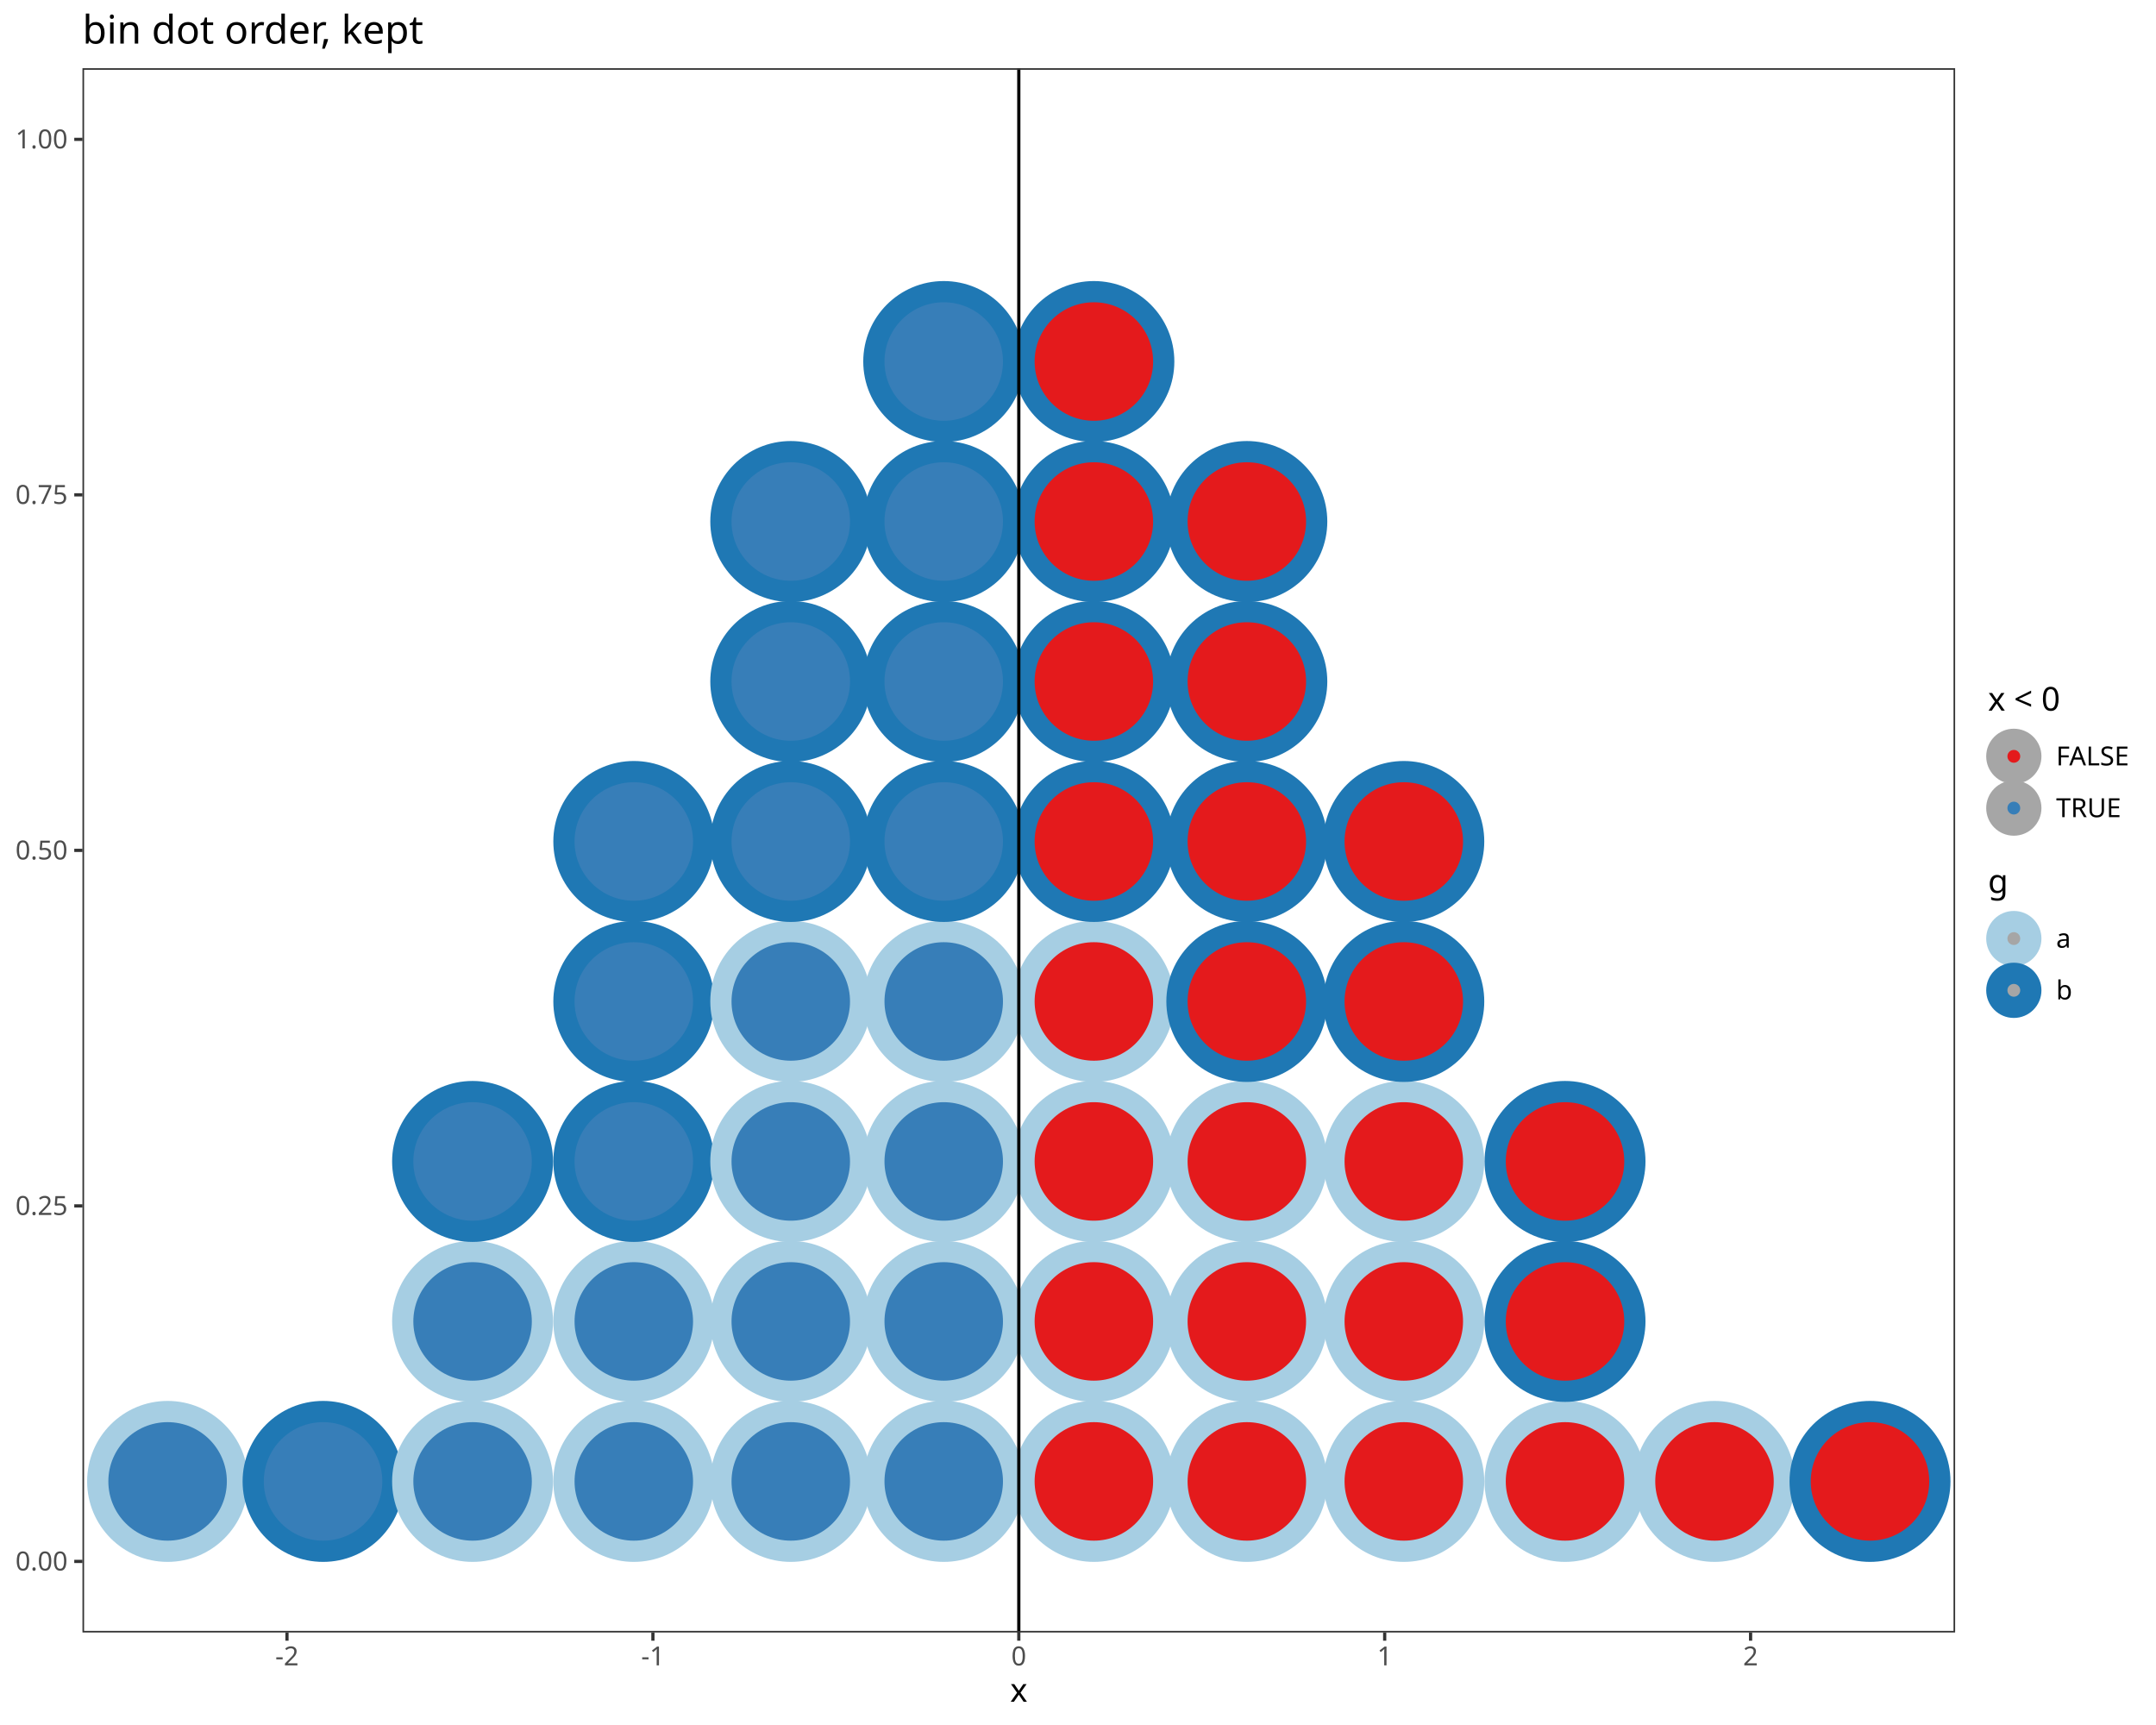
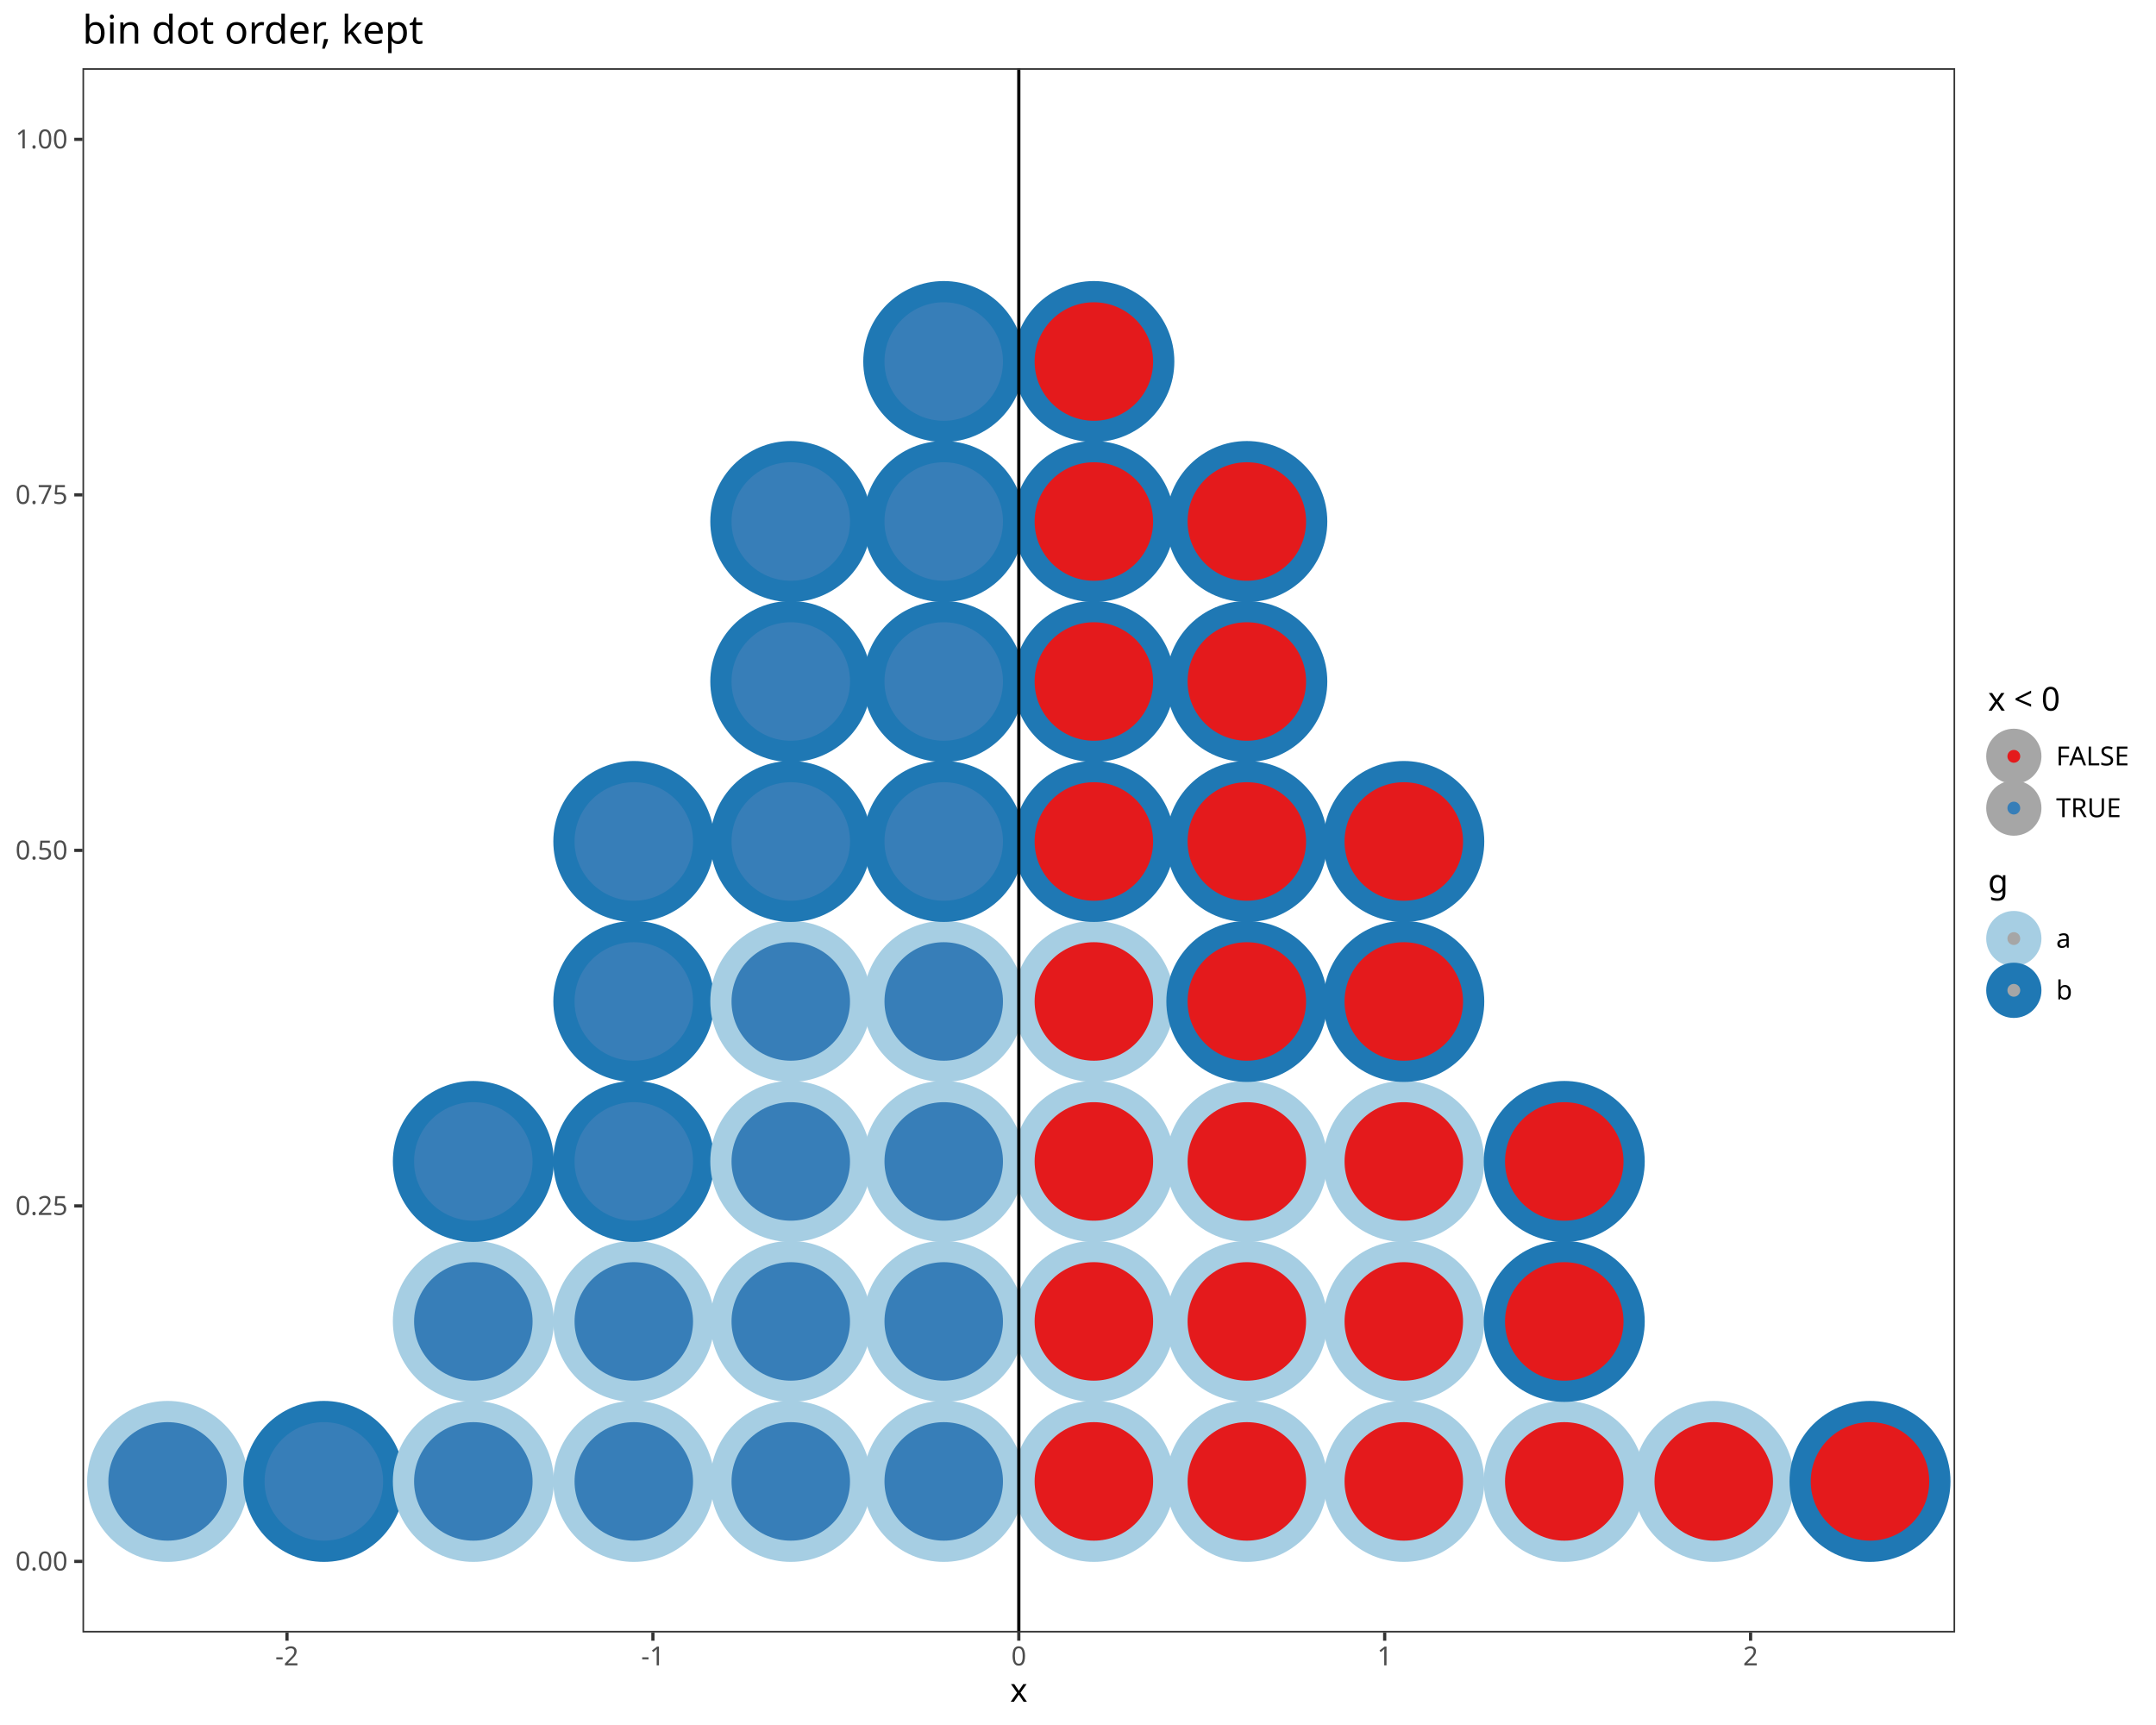
<svg xmlns="http://www.w3.org/2000/svg" class="svglite" data-engine-version="2.0" width="720.00pt" height="576.00pt" viewBox="0 0 720.00 576.00">
  <defs>
    <style type="text/css">
    .svglite line, .svglite polyline, .svglite polygon, .svglite path, .svglite rect, .svglite circle {
      fill: none;
      stroke: #000000;
      stroke-linecap: round;
      stroke-linejoin: round;
      stroke-miterlimit: 10.00;
    }
  </style>
  </defs>
  <rect width="100%" height="100%" style="stroke: none; fill: #FFFFFF;" />
  <defs>
    <clipPath id="cpMC4wMHw3MjAuMDB8MC4wMHw1NzYuMDA=">
      <rect x="0.00" y="0.00" width="720.00" height="576.00" />
    </clipPath>
  </defs>
  <g clip-path="url(#cpMC4wMHw3MjAuMDB8MC4wMHw1NzYuMDA=)">
    <rect x="0.00" y="0.00" width="720.00" height="576.00" style="stroke-width: 1.07; stroke: #FFFFFF; fill: #FFFFFF;" />
  </g>
  <defs>
    <clipPath id="cpMjcuNTR8NjUyLjkyfDIyLjc4fDU0NS4xMQ==">
      <rect x="27.54" y="22.78" width="625.38" height="522.33" />
    </clipPath>
  </defs>
  <g clip-path="url(#cpMjcuNTR8NjUyLjkyfDIyLjc4fDU0NS4xMQ==)">
    <rect x="27.54" y="22.78" width="625.38" height="522.33" style="stroke-width: 1.07; stroke: none; fill: #FFFFFF;" />
    <circle cx="55.97" cy="494.66" r="23.33" style="stroke-width: 7.09; stroke: #A6CEE3; fill: #377EB8;" />
-     <circle cx="107.89" cy="494.66" r="23.33" style="stroke-width: 7.09; stroke: #1F78B4; fill: #377EB8;" />
-     <circle cx="157.82" cy="494.66" r="23.33" style="stroke-width: 7.09; stroke: #A6CEE3; fill: #377EB8;" />
-     <circle cx="157.82" cy="441.24" r="23.33" style="stroke-width: 7.09; stroke: #A6CEE3; fill: #377EB8;" />
-     <circle cx="157.82" cy="387.82" r="23.33" style="stroke-width: 7.09; stroke: #1F78B4; fill: #377EB8;" />
+     <circle cx="108.15" cy="494.66" r="23.33" style="stroke-width: 7.09; stroke: #1F78B4; fill: #377EB8;" />
+     <circle cx="158.07" cy="494.66" r="23.33" style="stroke-width: 7.09; stroke: #A6CEE3; fill: #377EB8;" />
+     <circle cx="158.07" cy="441.24" r="23.33" style="stroke-width: 7.09; stroke: #A6CEE3; fill: #377EB8;" />
+     <circle cx="158.07" cy="387.82" r="23.33" style="stroke-width: 7.09; stroke: #1F78B4; fill: #377EB8;" />
    <circle cx="211.66" cy="494.66" r="23.33" style="stroke-width: 7.09; stroke: #A6CEE3; fill: #377EB8;" />
    <circle cx="211.66" cy="441.24" r="23.33" style="stroke-width: 7.09; stroke: #A6CEE3; fill: #377EB8;" />
    <circle cx="211.66" cy="387.82" r="23.33" style="stroke-width: 7.09; stroke: #1F78B4; fill: #377EB8;" />
    <circle cx="211.66" cy="334.40" r="23.33" style="stroke-width: 7.09; stroke: #1F78B4; fill: #377EB8;" />
    <circle cx="211.66" cy="280.98" r="23.33" style="stroke-width: 7.09; stroke: #1F78B4; fill: #377EB8;" />
    <circle cx="264.08" cy="494.66" r="23.33" style="stroke-width: 7.09; stroke: #A6CEE3; fill: #377EB8;" />
    <circle cx="264.08" cy="441.24" r="23.33" style="stroke-width: 7.09; stroke: #A6CEE3; fill: #377EB8;" />
    <circle cx="264.08" cy="387.82" r="23.33" style="stroke-width: 7.09; stroke: #A6CEE3; fill: #377EB8;" />
    <circle cx="264.08" cy="334.40" r="23.33" style="stroke-width: 7.09; stroke: #A6CEE3; fill: #377EB8;" />
    <circle cx="264.08" cy="280.98" r="23.33" style="stroke-width: 7.09; stroke: #1F78B4; fill: #377EB8;" />
    <circle cx="264.08" cy="227.56" r="23.33" style="stroke-width: 7.09; stroke: #1F78B4; fill: #377EB8;" />
    <circle cx="264.08" cy="174.14" r="23.33" style="stroke-width: 7.09; stroke: #1F78B4; fill: #377EB8;" />
    <circle cx="315.16" cy="494.66" r="23.33" style="stroke-width: 7.09; stroke: #A6CEE3; fill: #377EB8;" />
    <circle cx="315.16" cy="441.24" r="23.33" style="stroke-width: 7.09; stroke: #A6CEE3; fill: #377EB8;" />
    <circle cx="315.16" cy="387.82" r="23.33" style="stroke-width: 7.09; stroke: #A6CEE3; fill: #377EB8;" />
    <circle cx="315.16" cy="334.40" r="23.33" style="stroke-width: 7.09; stroke: #A6CEE3; fill: #377EB8;" />
    <circle cx="315.16" cy="280.98" r="23.33" style="stroke-width: 7.09; stroke: #1F78B4; fill: #377EB8;" />
    <circle cx="315.16" cy="227.56" r="23.33" style="stroke-width: 7.09; stroke: #1F78B4; fill: #377EB8;" />
    <circle cx="315.16" cy="174.14" r="23.33" style="stroke-width: 7.09; stroke: #1F78B4; fill: #377EB8;" />
    <circle cx="315.16" cy="120.72" r="23.33" style="stroke-width: 7.09; stroke: #1F78B4; fill: #377EB8;" />
    <circle cx="365.30" cy="494.66" r="23.33" style="stroke-width: 7.09; stroke: #A6CEE3; fill: #E41A1C;" />
    <circle cx="365.30" cy="441.24" r="23.33" style="stroke-width: 7.09; stroke: #A6CEE3; fill: #E41A1C;" />
    <circle cx="365.30" cy="387.82" r="23.33" style="stroke-width: 7.09; stroke: #A6CEE3; fill: #E41A1C;" />
    <circle cx="365.30" cy="334.40" r="23.33" style="stroke-width: 7.09; stroke: #A6CEE3; fill: #E41A1C;" />
    <circle cx="365.30" cy="280.98" r="23.33" style="stroke-width: 7.09; stroke: #1F78B4; fill: #E41A1C;" />
    <circle cx="365.30" cy="227.56" r="23.33" style="stroke-width: 7.09; stroke: #1F78B4; fill: #E41A1C;" />
    <circle cx="365.30" cy="174.14" r="23.33" style="stroke-width: 7.09; stroke: #1F78B4; fill: #E41A1C;" />
    <circle cx="365.30" cy="120.72" r="23.33" style="stroke-width: 7.09; stroke: #1F78B4; fill: #E41A1C;" />
    <circle cx="416.38" cy="494.66" r="23.33" style="stroke-width: 7.09; stroke: #A6CEE3; fill: #E41A1C;" />
    <circle cx="416.38" cy="441.24" r="23.33" style="stroke-width: 7.09; stroke: #A6CEE3; fill: #E41A1C;" />
    <circle cx="416.38" cy="387.82" r="23.33" style="stroke-width: 7.09; stroke: #A6CEE3; fill: #E41A1C;" />
    <circle cx="416.38" cy="334.40" r="23.33" style="stroke-width: 7.09; stroke: #1F78B4; fill: #E41A1C;" />
    <circle cx="416.38" cy="280.98" r="23.33" style="stroke-width: 7.09; stroke: #1F78B4; fill: #E41A1C;" />
    <circle cx="416.38" cy="227.56" r="23.33" style="stroke-width: 7.09; stroke: #1F78B4; fill: #E41A1C;" />
    <circle cx="416.38" cy="174.14" r="23.33" style="stroke-width: 7.09; stroke: #1F78B4; fill: #E41A1C;" />
    <circle cx="468.80" cy="494.66" r="23.33" style="stroke-width: 7.09; stroke: #A6CEE3; fill: #E41A1C;" />
    <circle cx="468.80" cy="441.24" r="23.33" style="stroke-width: 7.09; stroke: #A6CEE3; fill: #E41A1C;" />
    <circle cx="468.80" cy="387.82" r="23.33" style="stroke-width: 7.09; stroke: #A6CEE3; fill: #E41A1C;" />
    <circle cx="468.80" cy="334.40" r="23.33" style="stroke-width: 7.09; stroke: #1F78B4; fill: #E41A1C;" />
    <circle cx="468.80" cy="280.98" r="23.33" style="stroke-width: 7.09; stroke: #1F78B4; fill: #E41A1C;" />
-     <circle cx="522.64" cy="494.66" r="23.33" style="stroke-width: 7.09; stroke: #A6CEE3; fill: #E41A1C;" />
-     <circle cx="522.64" cy="441.24" r="23.33" style="stroke-width: 7.09; stroke: #1F78B4; fill: #E41A1C;" />
-     <circle cx="522.64" cy="387.82" r="23.33" style="stroke-width: 7.09; stroke: #1F78B4; fill: #E41A1C;" />
-     <circle cx="572.56" cy="494.66" r="23.33" style="stroke-width: 7.09; stroke: #A6CEE3; fill: #E41A1C;" />
+     <circle cx="522.39" cy="494.66" r="23.33" style="stroke-width: 7.09; stroke: #A6CEE3; fill: #E41A1C;" />
+     <circle cx="522.39" cy="441.24" r="23.33" style="stroke-width: 7.09; stroke: #1F78B4; fill: #E41A1C;" />
+     <circle cx="522.39" cy="387.82" r="23.33" style="stroke-width: 7.09; stroke: #1F78B4; fill: #E41A1C;" />
+     <circle cx="572.31" cy="494.66" r="23.33" style="stroke-width: 7.09; stroke: #A6CEE3; fill: #E41A1C;" />
    <circle cx="624.49" cy="494.66" r="23.33" style="stroke-width: 7.09; stroke: #1F78B4; fill: #E41A1C;" />
    <line x1="340.23" y1="545.11" x2="340.23" y2="22.78" style="stroke-width: 1.07; stroke-linecap: butt;" />
    <rect x="27.54" y="22.78" width="625.38" height="522.33" style="stroke-width: 1.07; stroke: #333333;" />
  </g>
  <g clip-path="url(#cpMC4wMHw3MjAuMDB8MC4wMHw1NzYuMDA=)">
    <text x="22.61" y="524.40" text-anchor="end" style="font-size: 8.80px; fill: #4D4D4D; font-family: sans;" textLength="17.13px" lengthAdjust="spacingAndGlyphs">0.00</text>
    <text x="22.61" y="405.69" text-anchor="end" style="font-size: 8.80px; fill: #4D4D4D; font-family: sans;" textLength="17.13px" lengthAdjust="spacingAndGlyphs">0.25</text>
    <text x="22.61" y="286.98" text-anchor="end" style="font-size: 8.80px; fill: #4D4D4D; font-family: sans;" textLength="17.13px" lengthAdjust="spacingAndGlyphs">0.50</text>
    <text x="22.61" y="168.26" text-anchor="end" style="font-size: 8.80px; fill: #4D4D4D; font-family: sans;" textLength="17.13px" lengthAdjust="spacingAndGlyphs">0.75</text>
    <text x="22.61" y="49.55" text-anchor="end" style="font-size: 8.80px; fill: #4D4D4D; font-family: sans;" textLength="17.13px" lengthAdjust="spacingAndGlyphs">1.00</text>
    <polyline points="24.80,521.37 27.54,521.37 " style="stroke-width: 1.07; stroke: #333333; stroke-linecap: butt;" />
    <polyline points="24.80,402.66 27.54,402.66 " style="stroke-width: 1.07; stroke: #333333; stroke-linecap: butt;" />
    <polyline points="24.80,283.95 27.54,283.95 " style="stroke-width: 1.07; stroke: #333333; stroke-linecap: butt;" />
    <polyline points="24.80,165.24 27.54,165.24 " style="stroke-width: 1.07; stroke: #333333; stroke-linecap: butt;" />
    <polyline points="24.80,46.53 27.54,46.53 " style="stroke-width: 1.07; stroke: #333333; stroke-linecap: butt;" />
    <polyline points="95.84,547.85 95.84,545.11 " style="stroke-width: 1.07; stroke: #333333; stroke-linecap: butt;" />
    <polyline points="218.04,547.85 218.04,545.11 " style="stroke-width: 1.07; stroke: #333333; stroke-linecap: butt;" />
    <polyline points="340.23,547.85 340.23,545.11 " style="stroke-width: 1.07; stroke: #333333; stroke-linecap: butt;" />
    <polyline points="462.42,547.85 462.42,545.11 " style="stroke-width: 1.07; stroke: #333333; stroke-linecap: butt;" />
    <polyline points="584.61,547.85 584.61,545.11 " style="stroke-width: 1.07; stroke: #333333; stroke-linecap: butt;" />
    <text x="95.84" y="556.10" text-anchor="middle" style="font-size: 8.80px; fill: #4D4D4D; font-family: sans;" textLength="7.82px" lengthAdjust="spacingAndGlyphs">-2</text>
    <text x="218.04" y="556.10" text-anchor="middle" style="font-size: 8.80px; fill: #4D4D4D; font-family: sans;" textLength="7.82px" lengthAdjust="spacingAndGlyphs">-1</text>
    <text x="340.23" y="556.10" text-anchor="middle" style="font-size: 8.80px; fill: #4D4D4D; font-family: sans;" textLength="4.89px" lengthAdjust="spacingAndGlyphs">0</text>
    <text x="462.42" y="556.10" text-anchor="middle" style="font-size: 8.80px; fill: #4D4D4D; font-family: sans;" textLength="4.89px" lengthAdjust="spacingAndGlyphs">1</text>
    <text x="584.61" y="556.10" text-anchor="middle" style="font-size: 8.80px; fill: #4D4D4D; font-family: sans;" textLength="4.89px" lengthAdjust="spacingAndGlyphs">2</text>
    <text x="340.23" y="568.24" text-anchor="middle" style="font-size: 11.00px; font-family: sans;" textLength="5.50px" lengthAdjust="spacingAndGlyphs">x</text>
    <rect x="663.88" y="228.58" width="50.64" height="49.89" style="stroke-width: 1.07; stroke: none; fill: #FFFFFF;" />
    <text x="663.88" y="237.29" style="font-size: 11.00px; font-family: sans;" textLength="24.16px" lengthAdjust="spacingAndGlyphs">x &lt; 0</text>
    <rect x="663.88" y="243.91" width="17.28" height="17.28" style="stroke-width: 1.07; stroke: none; fill: #FFFFFF;" />
    <circle cx="672.52" cy="252.55" r="5.68" style="stroke-width: 7.09; stroke: #A6A6A6; fill: #E41A1C;" />
    <rect x="663.88" y="261.19" width="17.28" height="17.28" style="stroke-width: 1.07; stroke: none; fill: #FFFFFF;" />
    <circle cx="672.52" cy="269.83" r="5.68" style="stroke-width: 7.09; stroke: #A6A6A6; fill: #377EB8;" />
    <text x="686.64" y="255.58" style="font-size: 8.80px; font-family: sans;" textLength="27.88px" lengthAdjust="spacingAndGlyphs">FALSE</text>
    <text x="686.64" y="272.86" style="font-size: 8.80px; font-family: sans;" textLength="23.96px" lengthAdjust="spacingAndGlyphs">TRUE</text>
    <rect x="663.88" y="289.43" width="27.65" height="49.89" style="stroke-width: 1.07; stroke: none; fill: #FFFFFF;" />
    <text x="663.88" y="298.14" style="font-size: 11.00px; font-family: sans;" textLength="6.12px" lengthAdjust="spacingAndGlyphs">g</text>
    <rect x="663.88" y="304.76" width="17.28" height="17.28" style="stroke-width: 1.07; stroke: none; fill: #FFFFFF;" />
    <circle cx="672.52" cy="313.40" r="5.68" style="stroke-width: 7.09; stroke: #A6CEE3; fill: #A6A6A6;" />
    <rect x="663.88" y="322.04" width="17.28" height="17.28" style="stroke-width: 1.07; stroke: none; fill: #FFFFFF;" />
    <circle cx="672.52" cy="330.68" r="5.68" style="stroke-width: 7.09; stroke: #1F78B4; fill: #A6A6A6;" />
    <text x="686.64" y="316.43" style="font-size: 8.80px; font-family: sans;" textLength="4.89px" lengthAdjust="spacingAndGlyphs">a</text>
    <text x="686.64" y="333.71" style="font-size: 8.80px; font-family: sans;" textLength="4.89px" lengthAdjust="spacingAndGlyphs">b</text>
    <text x="27.54" y="14.56" style="font-size: 13.20px; font-family: sans;" textLength="106.41px" lengthAdjust="spacingAndGlyphs">bin dot order, kept</text>
  </g>
</svg>
